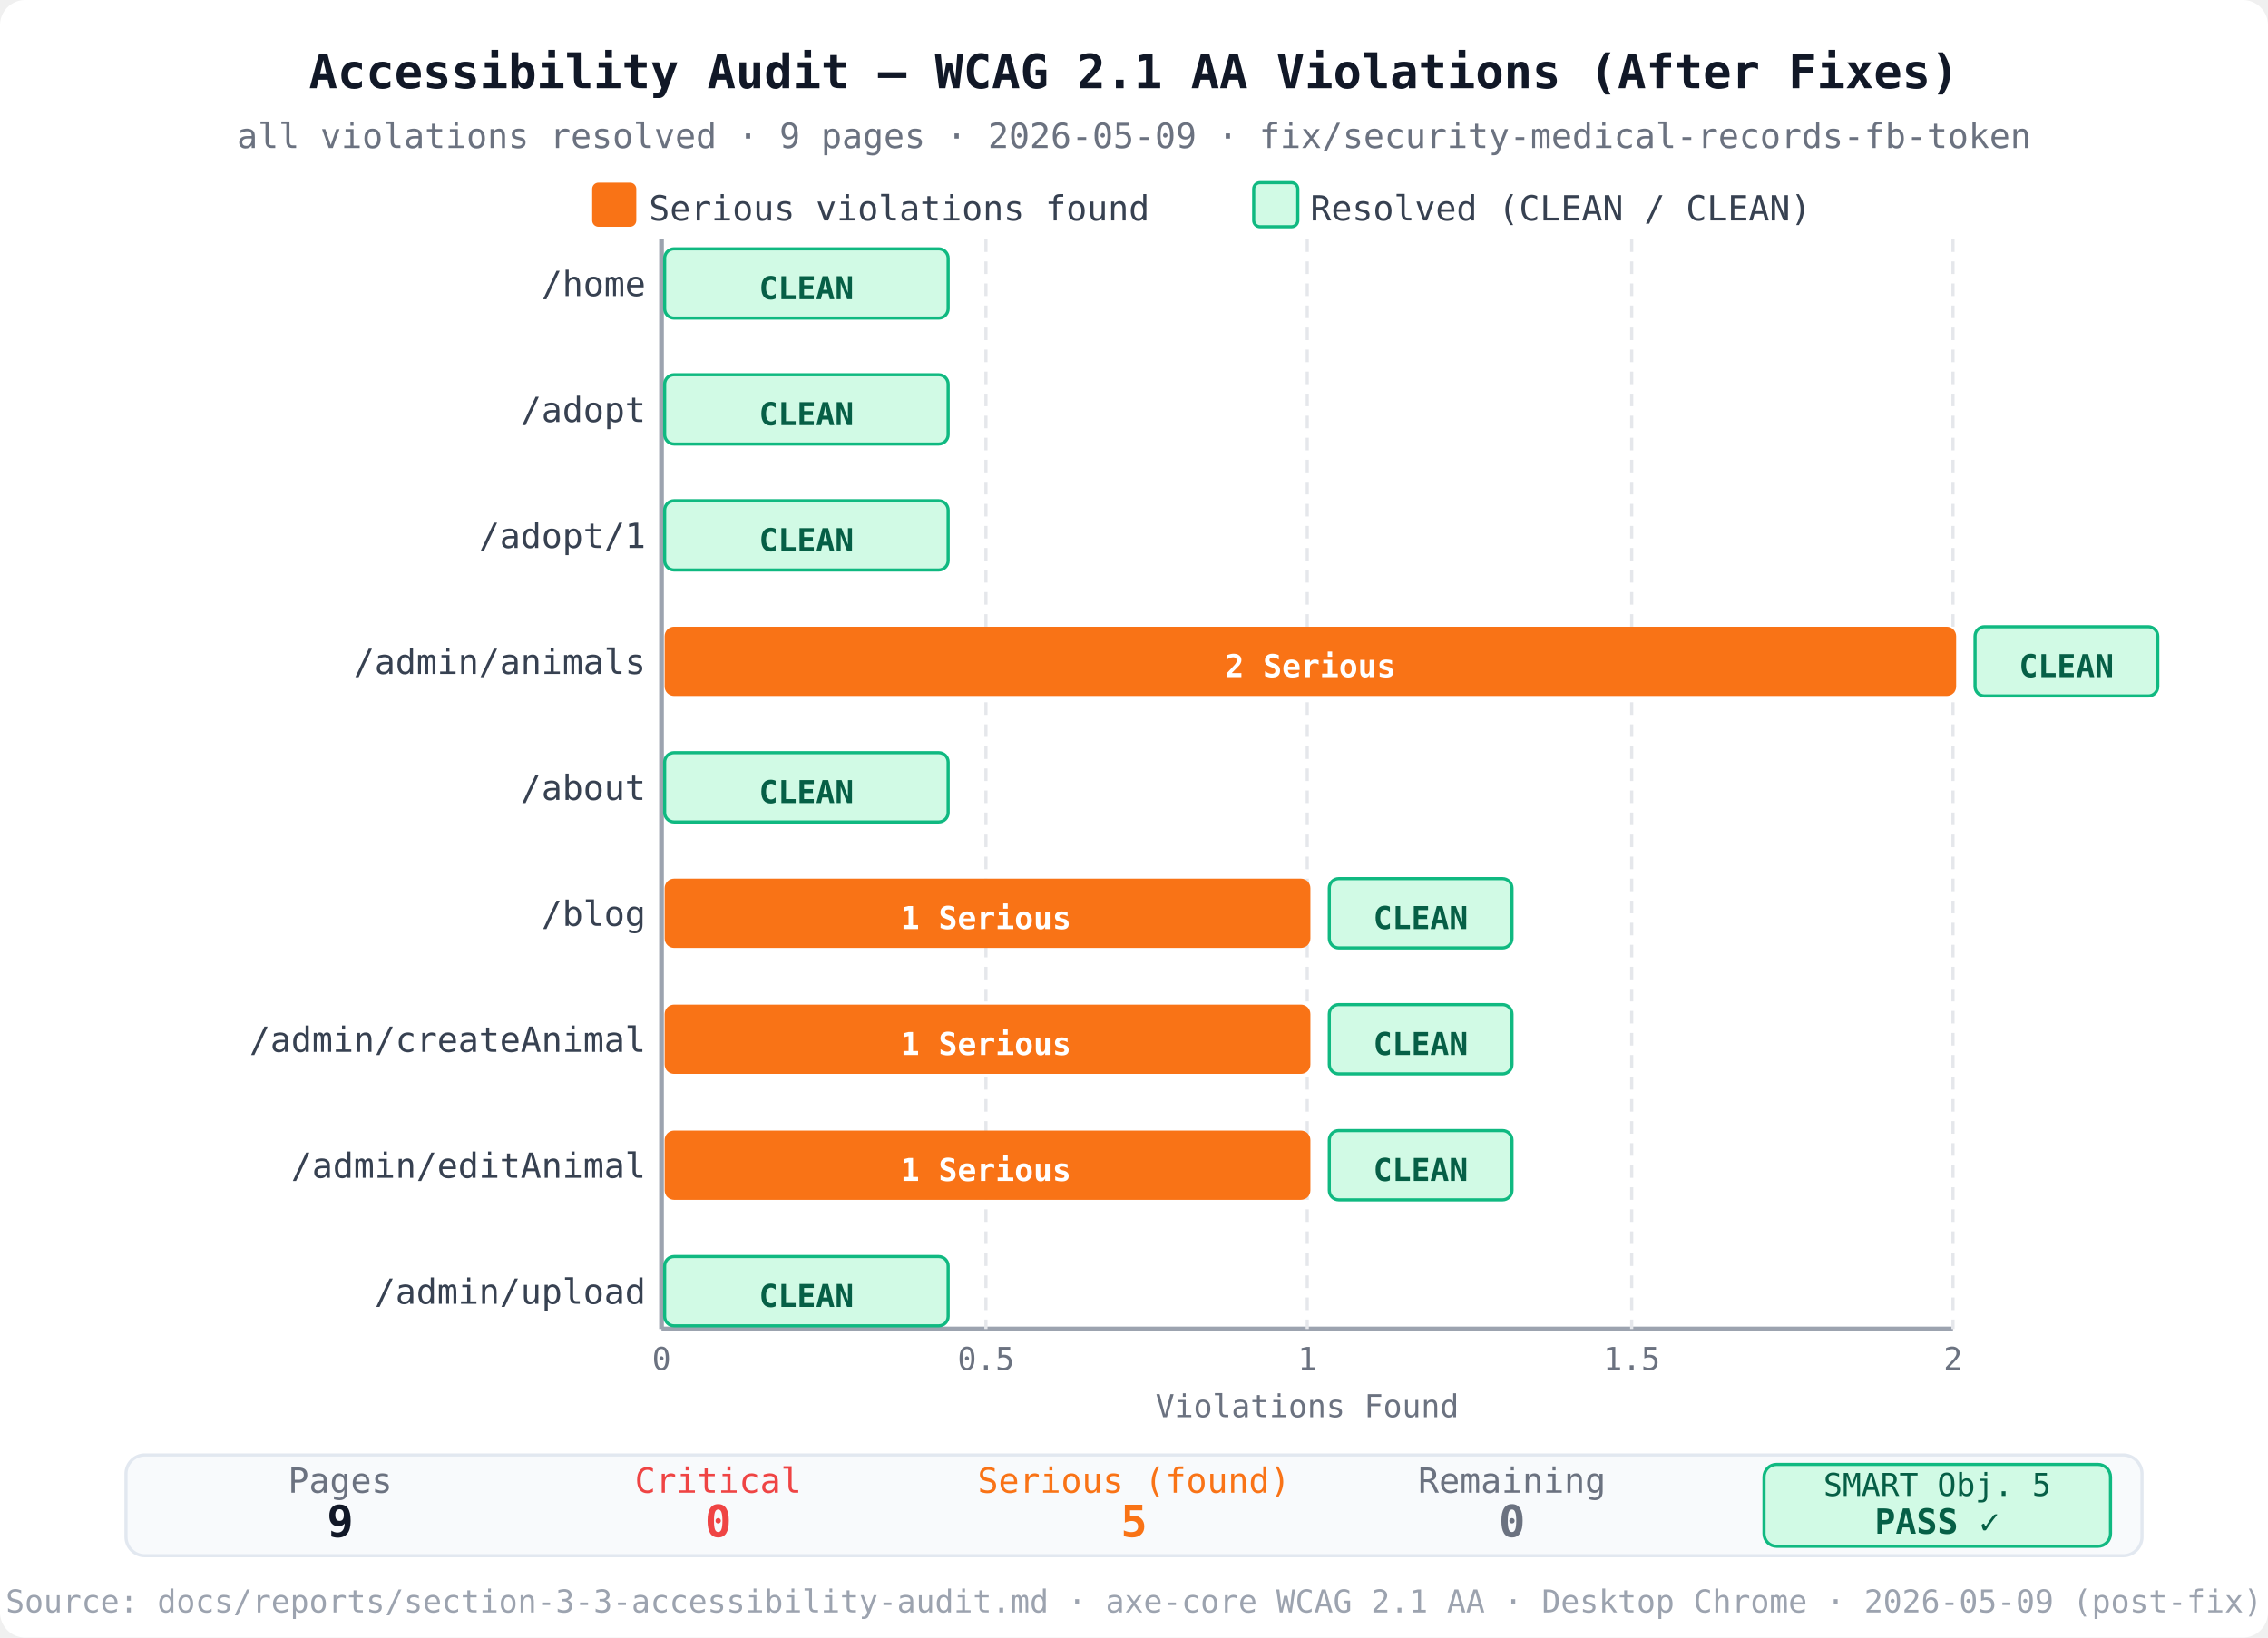
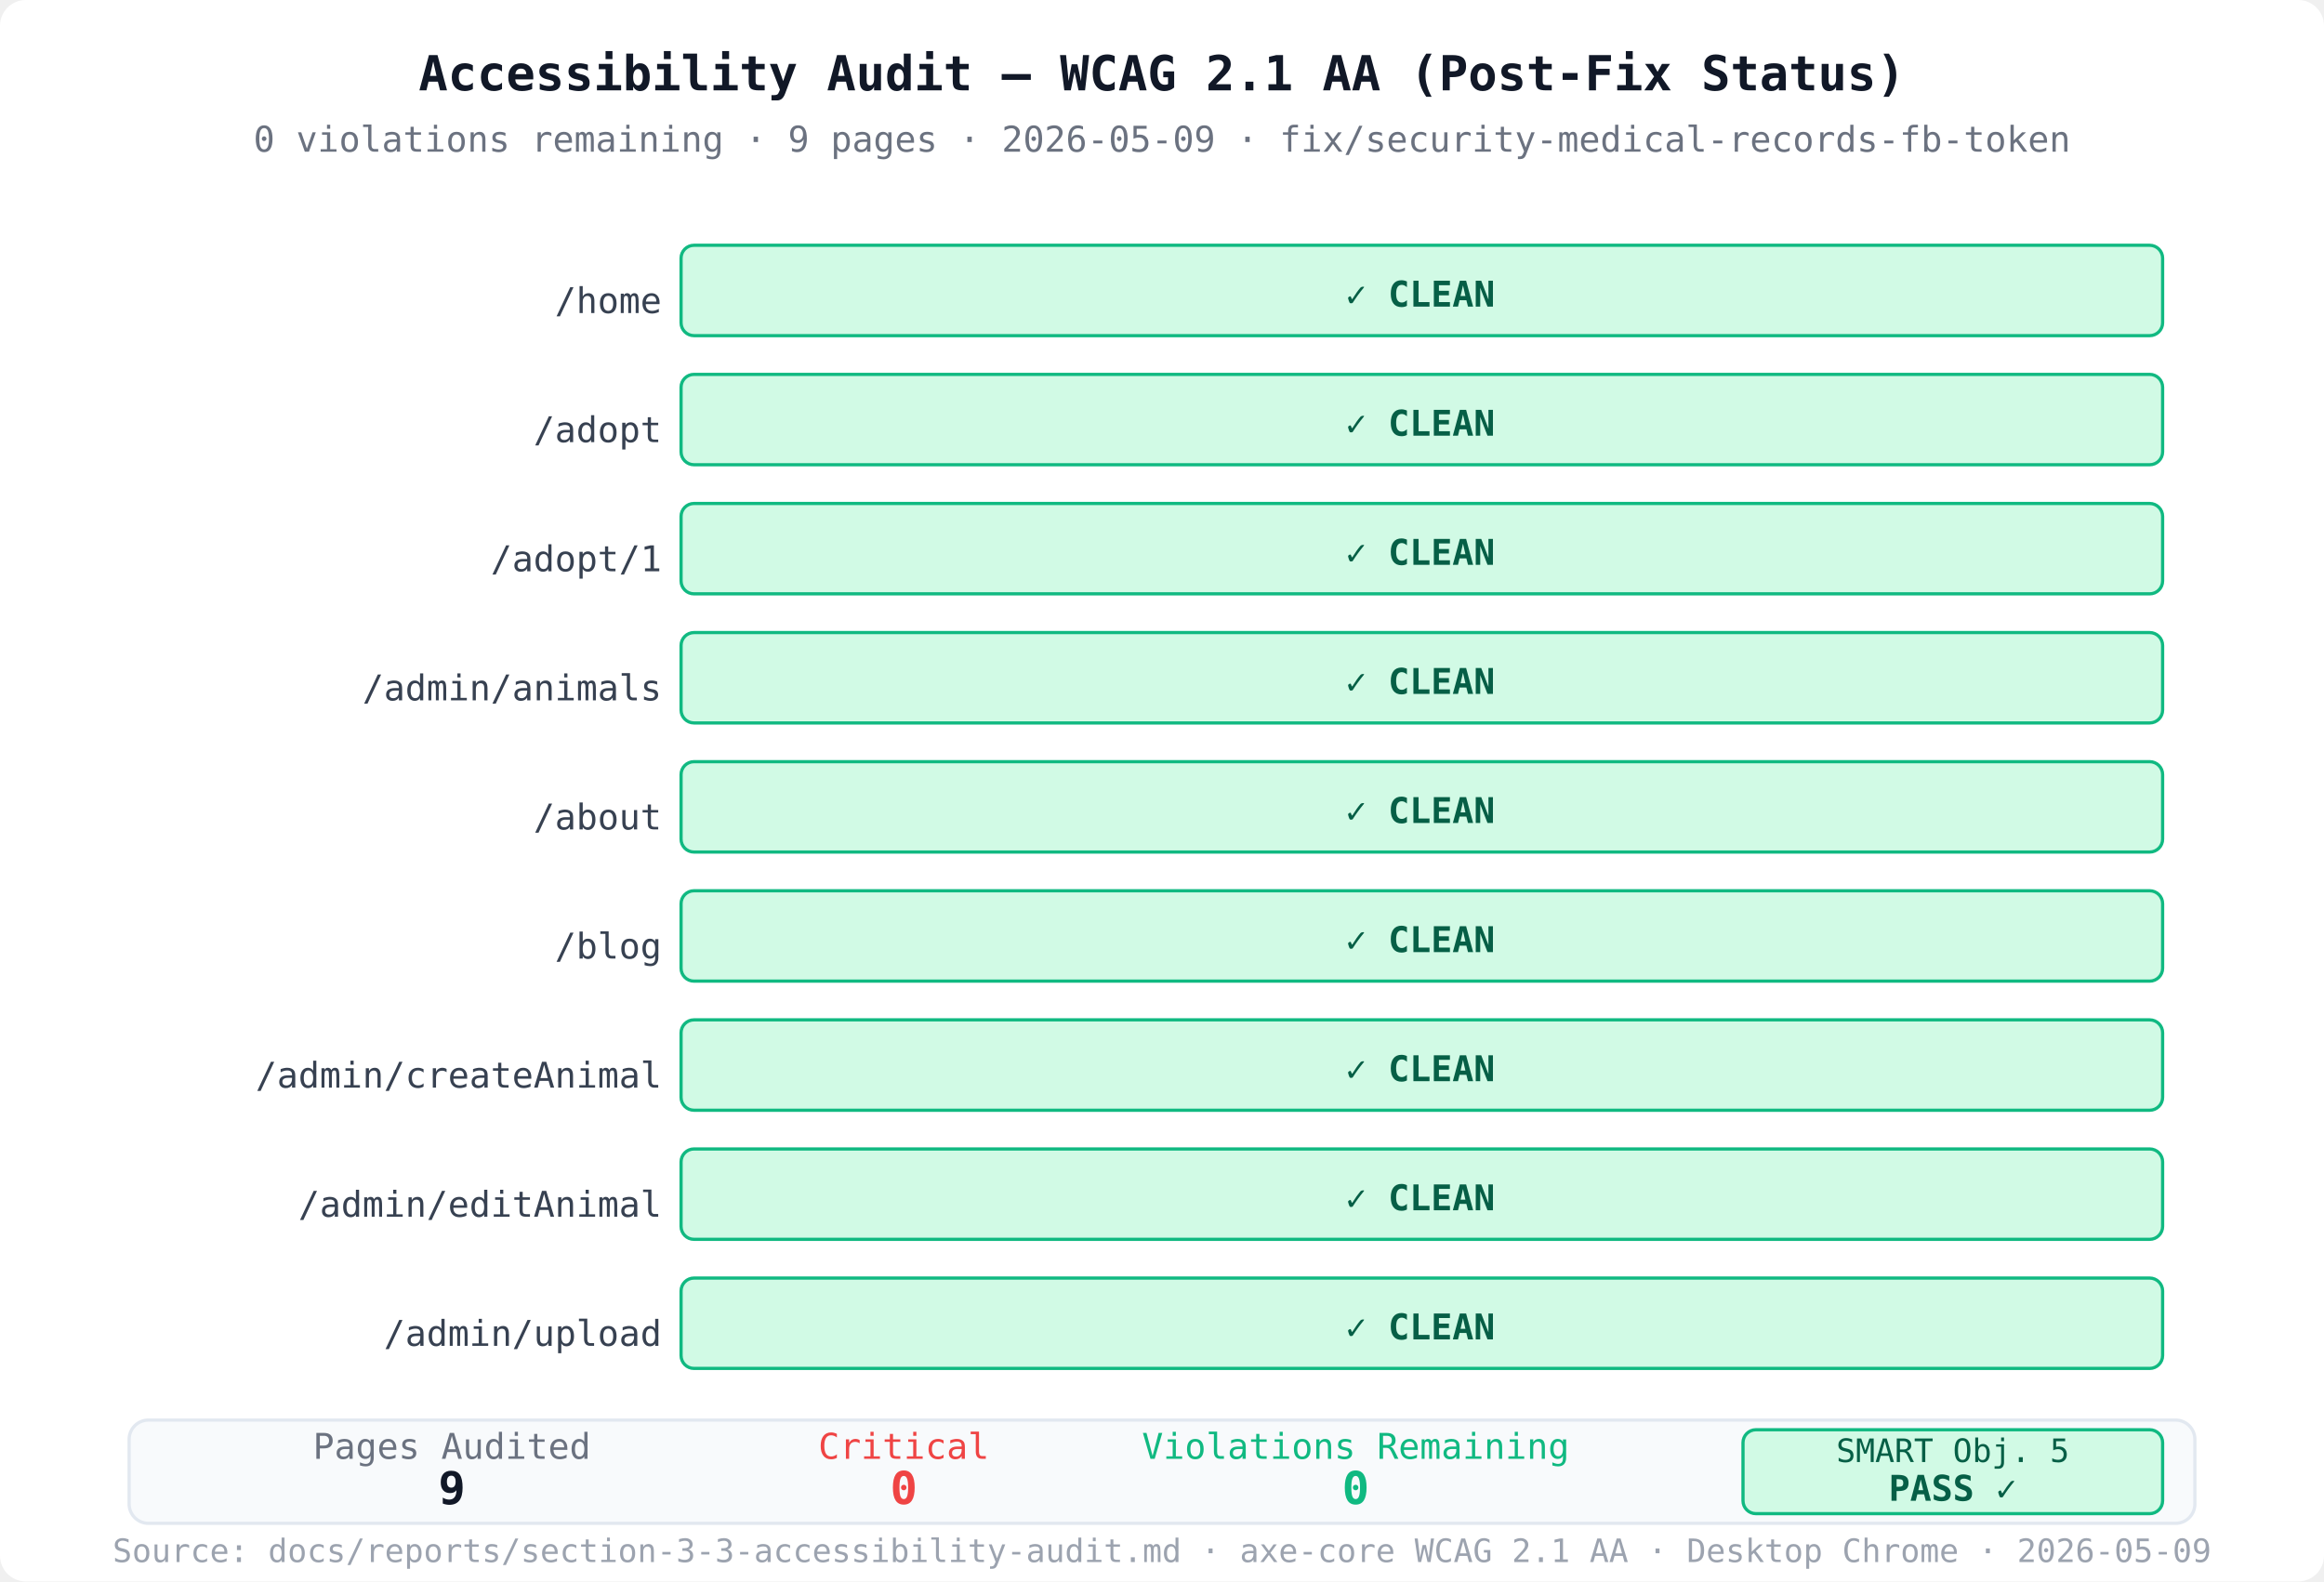
- <svg xmlns="http://www.w3.org/2000/svg" width="720" height="520" viewBox="0 0 720 520" font-family="ui-monospace,SFMono-Regular,Menlo,monospace" font-size="13">
-   <rect width="720" height="520" fill="#ffffff" rx="8" />
-   <text x="360" y="28" text-anchor="middle" font-size="15" font-weight="bold" fill="#111827">Accessibility Audit — WCAG 2.1 AA Violations (After Fixes)</text>
-   <text x="360" y="47" text-anchor="middle" font-size="11" fill="#6b7280">all violations resolved · 9 pages · 2026-05-09 · fix/security-medical-records-fb-token</text>
-   <rect x="188" y="58" width="14" height="14" fill="#f97316" rx="2" />
-   <text x="206" y="70" fill="#374151" font-size="11">Serious violations found</text>
-   <rect x="398" y="58" width="14" height="14" fill="#d1fae5" rx="2" stroke="#10b981" stroke-width="1" />
-   <text x="416" y="70" fill="#374151" font-size="11">Resolved (CLEAN / CLEAN)</text>
-   <line x1="210" y1="76" x2="210" y2="422" stroke="#9ca3af" stroke-width="1.5" />
-   <line x1="210" y1="422" x2="620" y2="422" stroke="#9ca3af" stroke-width="1.5" />
-   <line x1="313" y1="76" x2="313" y2="422" stroke="#e5e7eb" stroke-width="1" stroke-dasharray="4,3" />
-   <text x="313" y="435" text-anchor="middle" font-size="10" fill="#6b7280">0.5</text>
-   <line x1="415" y1="76" x2="415" y2="422" stroke="#e5e7eb" stroke-width="1" stroke-dasharray="4,3" />
-   <text x="415" y="435" text-anchor="middle" font-size="10" fill="#6b7280">1</text>
-   <line x1="518" y1="76" x2="518" y2="422" stroke="#e5e7eb" stroke-width="1" stroke-dasharray="4,3" />
-   <text x="518" y="435" text-anchor="middle" font-size="10" fill="#6b7280">1.5</text>
-   <line x1="620" y1="76" x2="620" y2="422" stroke="#e5e7eb" stroke-width="1" stroke-dasharray="4,3" />
-   <text x="620" y="435" text-anchor="middle" font-size="10" fill="#6b7280">2</text>
-   <text x="210" y="435" text-anchor="middle" font-size="10" fill="#6b7280">0</text>
-   <text x="415" y="450" text-anchor="middle" font-size="10" fill="#6b7280">Violations Found</text>
-   <text x="205" y="94" text-anchor="end" font-size="11" fill="#374151">/home</text>
-   <rect x="211" y="79" width="90" height="22" fill="#d1fae5" rx="3" stroke="#10b981" stroke-width="1" />
-   <text x="256" y="95" text-anchor="middle" font-size="10" font-weight="bold" fill="#065f46">CLEAN</text>
-   <text x="205" y="134" text-anchor="end" font-size="11" fill="#374151">/adopt</text>
-   <rect x="211" y="119" width="90" height="22" fill="#d1fae5" rx="3" stroke="#10b981" stroke-width="1" />
-   <text x="256" y="135" text-anchor="middle" font-size="10" font-weight="bold" fill="#065f46">CLEAN</text>
-   <text x="205" y="174" text-anchor="end" font-size="11" fill="#374151">/adopt/1</text>
-   <rect x="211" y="159" width="90" height="22" fill="#d1fae5" rx="3" stroke="#10b981" stroke-width="1" />
-   <text x="256" y="175" text-anchor="middle" font-size="10" font-weight="bold" fill="#065f46">CLEAN</text>
-   <text x="205" y="214" text-anchor="end" font-size="11" fill="#374151">/admin/animals</text>
-   <rect x="211" y="199" width="410" height="22" fill="#f97316" rx="3" />
-   <text x="416" y="215" text-anchor="middle" font-size="10" font-weight="bold" fill="#ffffff">2 Serious</text>
-   <rect x="627" y="199" width="58" height="22" fill="#d1fae5" rx="3" stroke="#10b981" stroke-width="1" />
-   <text x="656" y="215" text-anchor="middle" font-size="10" font-weight="bold" fill="#065f46">CLEAN</text>
-   <text x="205" y="254" text-anchor="end" font-size="11" fill="#374151">/about</text>
-   <rect x="211" y="239" width="90" height="22" fill="#d1fae5" rx="3" stroke="#10b981" stroke-width="1" />
-   <text x="256" y="255" text-anchor="middle" font-size="10" font-weight="bold" fill="#065f46">CLEAN</text>
-   <text x="205" y="294" text-anchor="end" font-size="11" fill="#374151">/blog</text>
-   <rect x="211" y="279" width="205" height="22" fill="#f97316" rx="3" />
-   <text x="313" y="295" text-anchor="middle" font-size="10" font-weight="bold" fill="#ffffff">1 Serious</text>
-   <rect x="422" y="279" width="58" height="22" fill="#d1fae5" rx="3" stroke="#10b981" stroke-width="1" />
-   <text x="451" y="295" text-anchor="middle" font-size="10" font-weight="bold" fill="#065f46">CLEAN</text>
-   <text x="205" y="334" text-anchor="end" font-size="11" fill="#374151">/admin/createAnimal</text>
-   <rect x="211" y="319" width="205" height="22" fill="#f97316" rx="3" />
-   <text x="313" y="335" text-anchor="middle" font-size="10" font-weight="bold" fill="#ffffff">1 Serious</text>
-   <rect x="422" y="319" width="58" height="22" fill="#d1fae5" rx="3" stroke="#10b981" stroke-width="1" />
-   <text x="451" y="335" text-anchor="middle" font-size="10" font-weight="bold" fill="#065f46">CLEAN</text>
-   <text x="205" y="374" text-anchor="end" font-size="11" fill="#374151">/admin/editAnimal</text>
-   <rect x="211" y="359" width="205" height="22" fill="#f97316" rx="3" />
-   <text x="313" y="375" text-anchor="middle" font-size="10" font-weight="bold" fill="#ffffff">1 Serious</text>
-   <rect x="422" y="359" width="58" height="22" fill="#d1fae5" rx="3" stroke="#10b981" stroke-width="1" />
-   <text x="451" y="375" text-anchor="middle" font-size="10" font-weight="bold" fill="#065f46">CLEAN</text>
-   <text x="205" y="414" text-anchor="end" font-size="11" fill="#374151">/admin/upload</text>
-   <rect x="211" y="399" width="90" height="22" fill="#d1fae5" rx="3" stroke="#10b981" stroke-width="1" />
-   <text x="256" y="415" text-anchor="middle" font-size="10" font-weight="bold" fill="#065f46">CLEAN</text>
-   <rect x="40" y="462" width="640" height="32" fill="#f8fafc" rx="6" stroke="#e2e8f0" stroke-width="1" />
-   <text x="108" y="474" text-anchor="middle" font-size="11" fill="#6b7280">Pages</text>
-   <text x="108" y="488" text-anchor="middle" font-size="14" font-weight="bold" fill="#111827">9</text>
-   <text x="228" y="474" text-anchor="middle" font-size="11" fill="#ef4444">Critical</text>
-   <text x="228" y="488" text-anchor="middle" font-size="14" font-weight="bold" fill="#ef4444">0</text>
-   <text x="360" y="474" text-anchor="middle" font-size="11" fill="#f97316">Serious (found)</text>
-   <text x="360" y="488" text-anchor="middle" font-size="14" font-weight="bold" fill="#f97316">5</text>
-   <text x="480" y="474" text-anchor="middle" font-size="11" fill="#6b7280">Remaining</text>
-   <text x="480" y="488" text-anchor="middle" font-size="14" font-weight="bold" fill="#6b7280">0</text>
-   <rect x="560" y="465" width="110" height="26" fill="#d1fae5" rx="4" stroke="#10b981" stroke-width="1" />
-   <text x="615" y="475" text-anchor="middle" font-size="10" fill="#065f46">SMART Obj. 5</text>
-   <text x="615" y="487" text-anchor="middle" font-size="11" font-weight="bold" fill="#065f46">PASS ✓</text>
-   <text x="360" y="512" text-anchor="middle" font-size="10" fill="#9ca3af">Source: docs/reports/section-3-3-accessibility-audit.md · axe-core WCAG 2.1 AA · Desktop Chrome · 2026-05-09 (post-fix)</text>
+ <svg xmlns="http://www.w3.org/2000/svg" width="720" height="490" viewBox="0 0 720 490" font-family="ui-monospace,SFMono-Regular,Menlo,monospace" font-size="13">
+   <rect width="720" height="490" fill="#ffffff" rx="8" />
+   <text x="360" y="28" text-anchor="middle" font-size="15" font-weight="bold" fill="#111827">Accessibility Audit — WCAG 2.1 AA (Post-Fix Status)</text>
+   <text x="360" y="47" text-anchor="middle" font-size="11" fill="#6b7280">0 violations remaining · 9 pages · 2026-05-09 · fix/security-medical-records-fb-token</text>
+   <text x="205" y="97" text-anchor="end" font-size="11" fill="#374151">/home</text>
+   <rect x="211" y="76" width="459" height="28" fill="#d1fae5" rx="4" stroke="#10b981" stroke-width="1" />
+   <text x="440" y="95" text-anchor="middle" font-size="11" font-weight="bold" fill="#065f46">✓  CLEAN</text>
+   <text x="205" y="137" text-anchor="end" font-size="11" fill="#374151">/adopt</text>
+   <rect x="211" y="116" width="459" height="28" fill="#d1fae5" rx="4" stroke="#10b981" stroke-width="1" />
+   <text x="440" y="135" text-anchor="middle" font-size="11" font-weight="bold" fill="#065f46">✓  CLEAN</text>
+   <text x="205" y="177" text-anchor="end" font-size="11" fill="#374151">/adopt/1</text>
+   <rect x="211" y="156" width="459" height="28" fill="#d1fae5" rx="4" stroke="#10b981" stroke-width="1" />
+   <text x="440" y="175" text-anchor="middle" font-size="11" font-weight="bold" fill="#065f46">✓  CLEAN</text>
+   <text x="205" y="217" text-anchor="end" font-size="11" fill="#374151">/admin/animals</text>
+   <rect x="211" y="196" width="459" height="28" fill="#d1fae5" rx="4" stroke="#10b981" stroke-width="1" />
+   <text x="440" y="215" text-anchor="middle" font-size="11" font-weight="bold" fill="#065f46">✓  CLEAN</text>
+   <text x="205" y="257" text-anchor="end" font-size="11" fill="#374151">/about</text>
+   <rect x="211" y="236" width="459" height="28" fill="#d1fae5" rx="4" stroke="#10b981" stroke-width="1" />
+   <text x="440" y="255" text-anchor="middle" font-size="11" font-weight="bold" fill="#065f46">✓  CLEAN</text>
+   <text x="205" y="297" text-anchor="end" font-size="11" fill="#374151">/blog</text>
+   <rect x="211" y="276" width="459" height="28" fill="#d1fae5" rx="4" stroke="#10b981" stroke-width="1" />
+   <text x="440" y="295" text-anchor="middle" font-size="11" font-weight="bold" fill="#065f46">✓  CLEAN</text>
+   <text x="205" y="337" text-anchor="end" font-size="11" fill="#374151">/admin/createAnimal</text>
+   <rect x="211" y="316" width="459" height="28" fill="#d1fae5" rx="4" stroke="#10b981" stroke-width="1" />
+   <text x="440" y="335" text-anchor="middle" font-size="11" font-weight="bold" fill="#065f46">✓  CLEAN</text>
+   <text x="205" y="377" text-anchor="end" font-size="11" fill="#374151">/admin/editAnimal</text>
+   <rect x="211" y="356" width="459" height="28" fill="#d1fae5" rx="4" stroke="#10b981" stroke-width="1" />
+   <text x="440" y="375" text-anchor="middle" font-size="11" font-weight="bold" fill="#065f46">✓  CLEAN</text>
+   <text x="205" y="417" text-anchor="end" font-size="11" fill="#374151">/admin/upload</text>
+   <rect x="211" y="396" width="459" height="28" fill="#d1fae5" rx="4" stroke="#10b981" stroke-width="1" />
+   <text x="440" y="415" text-anchor="middle" font-size="11" font-weight="bold" fill="#065f46">✓  CLEAN</text>
+   <rect x="40" y="440" width="640" height="32" fill="#f8fafc" rx="6" stroke="#e2e8f0" stroke-width="1" />
+   <text x="140" y="452" text-anchor="middle" font-size="11" fill="#6b7280">Pages Audited</text>
+   <text x="140" y="466" text-anchor="middle" font-size="14" font-weight="bold" fill="#111827">9</text>
+   <text x="280" y="452" text-anchor="middle" font-size="11" fill="#ef4444">Critical</text>
+   <text x="280" y="466" text-anchor="middle" font-size="14" font-weight="bold" fill="#ef4444">0</text>
+   <text x="420" y="452" text-anchor="middle" font-size="11" fill="#10b981">Violations Remaining</text>
+   <text x="420" y="466" text-anchor="middle" font-size="14" font-weight="bold" fill="#10b981">0</text>
+   <rect x="540" y="443" width="130" height="26" fill="#d1fae5" rx="4" stroke="#10b981" stroke-width="1" />
+   <text x="605" y="453" text-anchor="middle" font-size="10" fill="#065f46">SMART Obj. 5</text>
+   <text x="605" y="465" text-anchor="middle" font-size="11" font-weight="bold" fill="#065f46">PASS ✓</text>
+   <text x="360" y="484" text-anchor="middle" font-size="10" fill="#9ca3af">Source: docs/reports/section-3-3-accessibility-audit.md · axe-core WCAG 2.1 AA · Desktop Chrome · 2026-05-09</text>
</svg>
